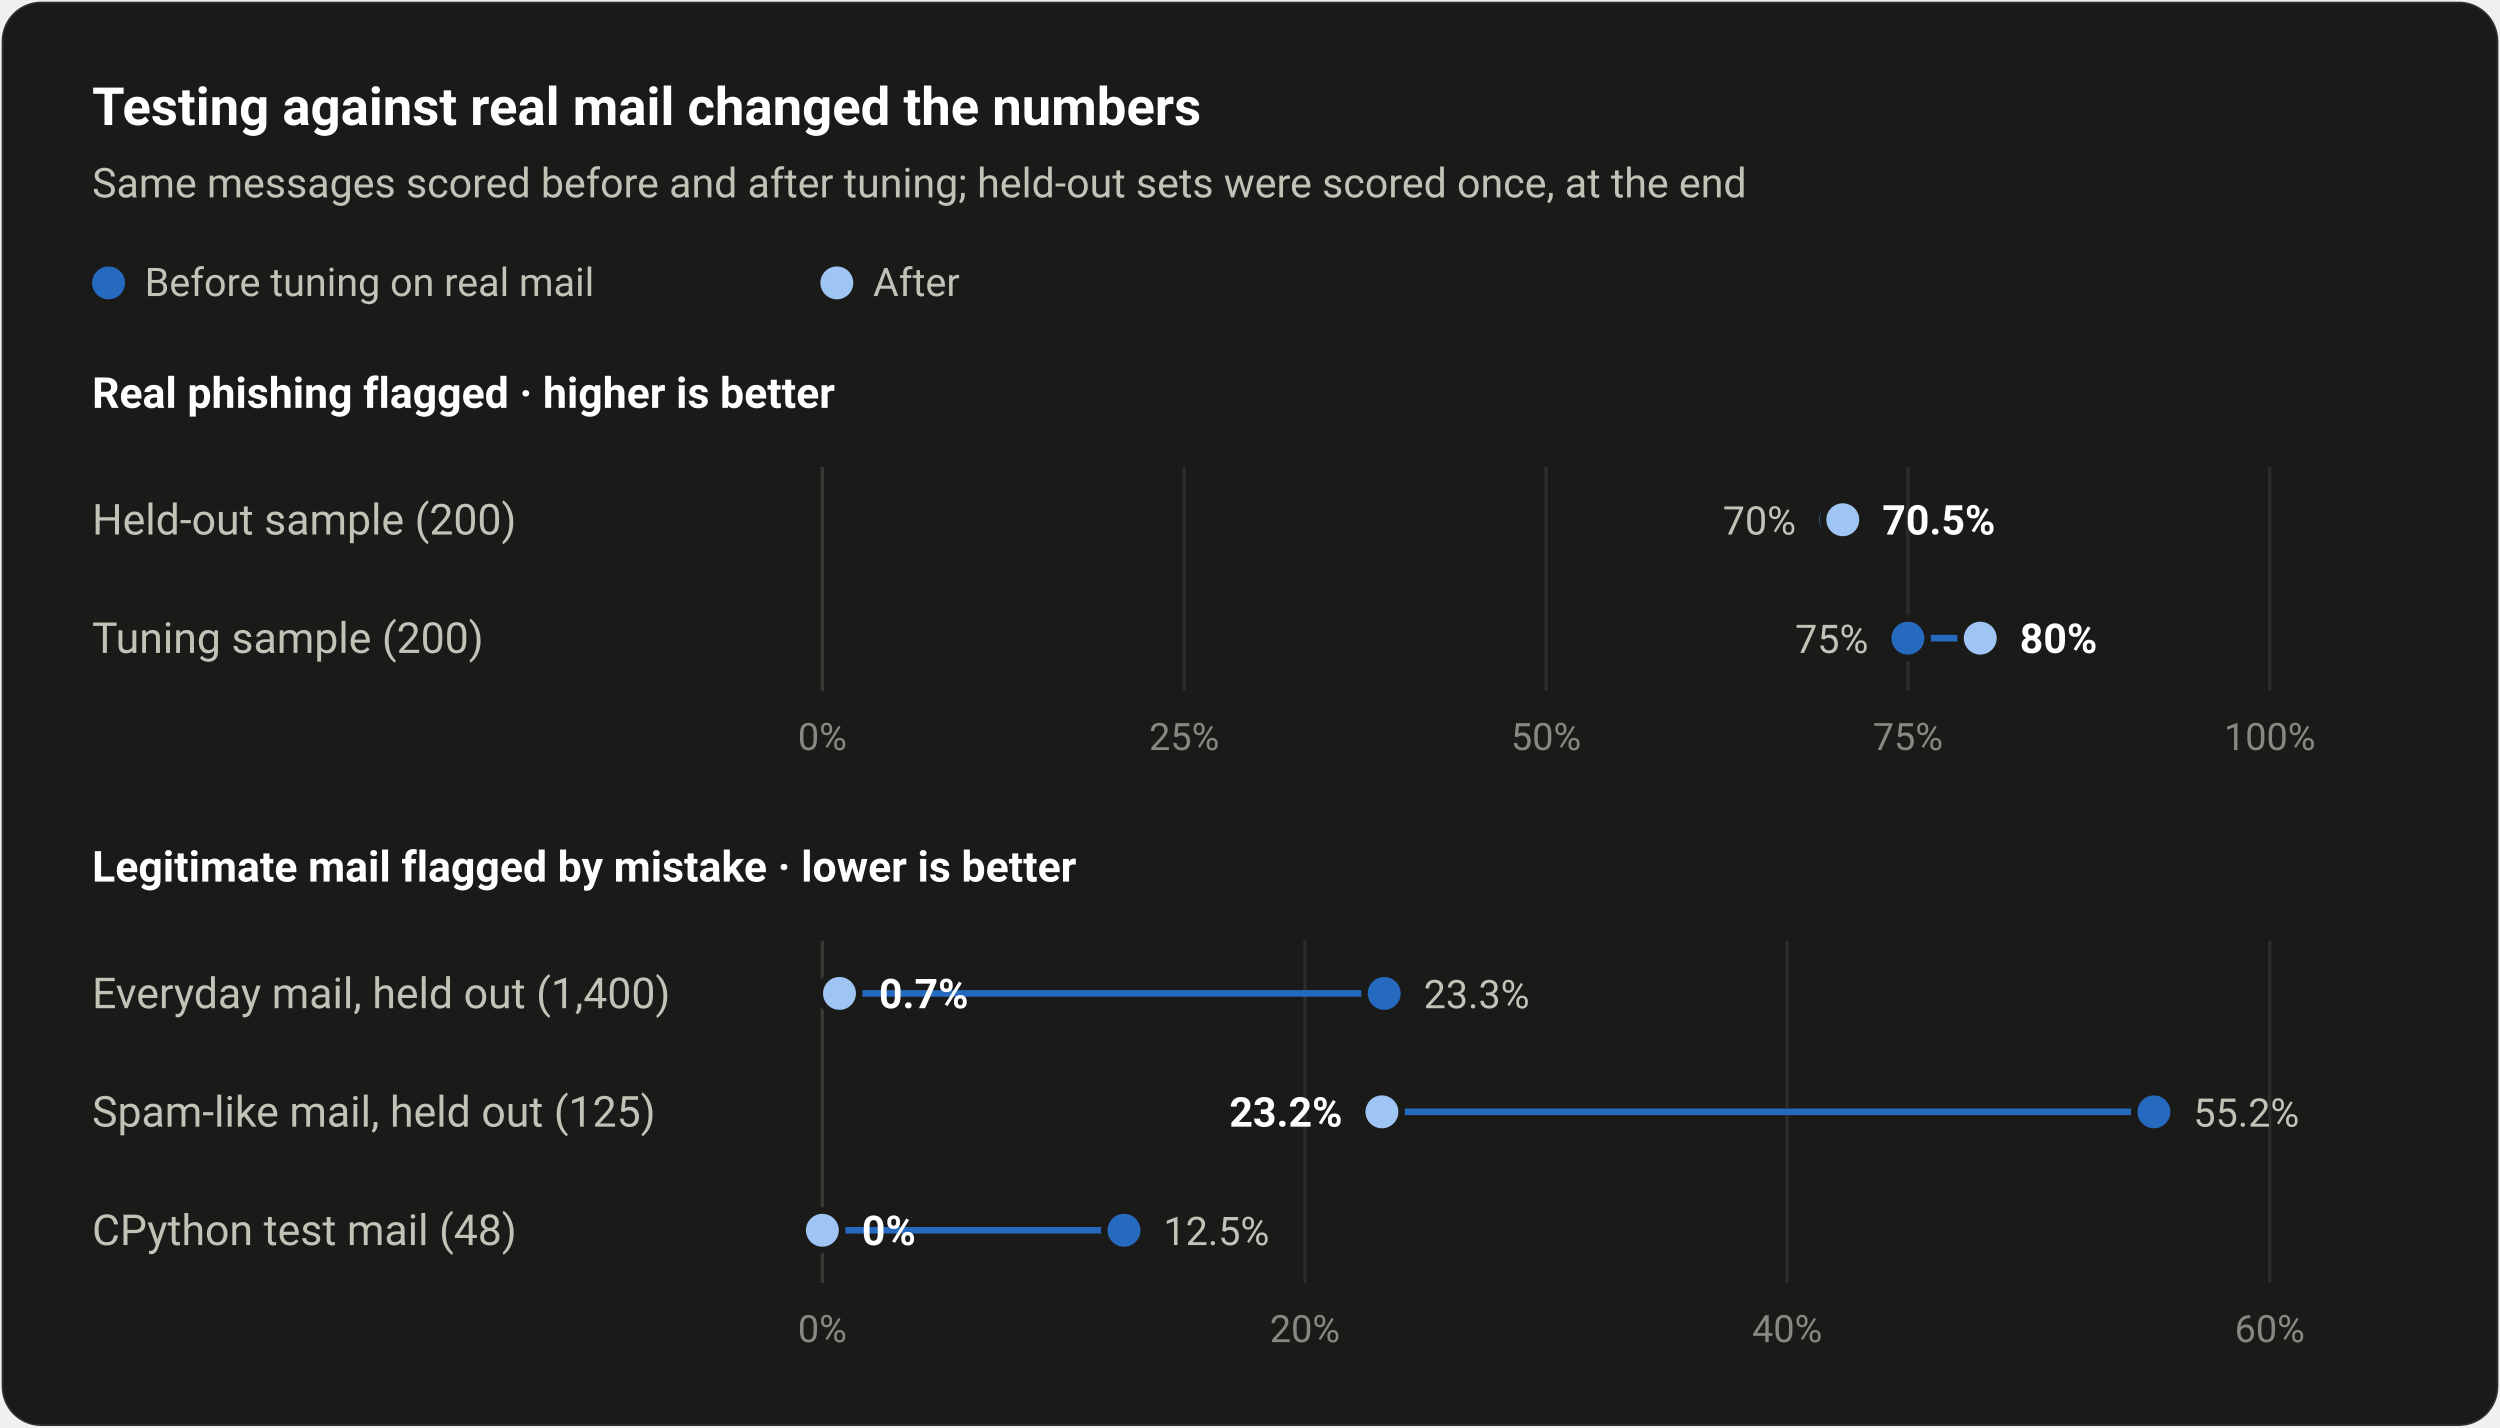
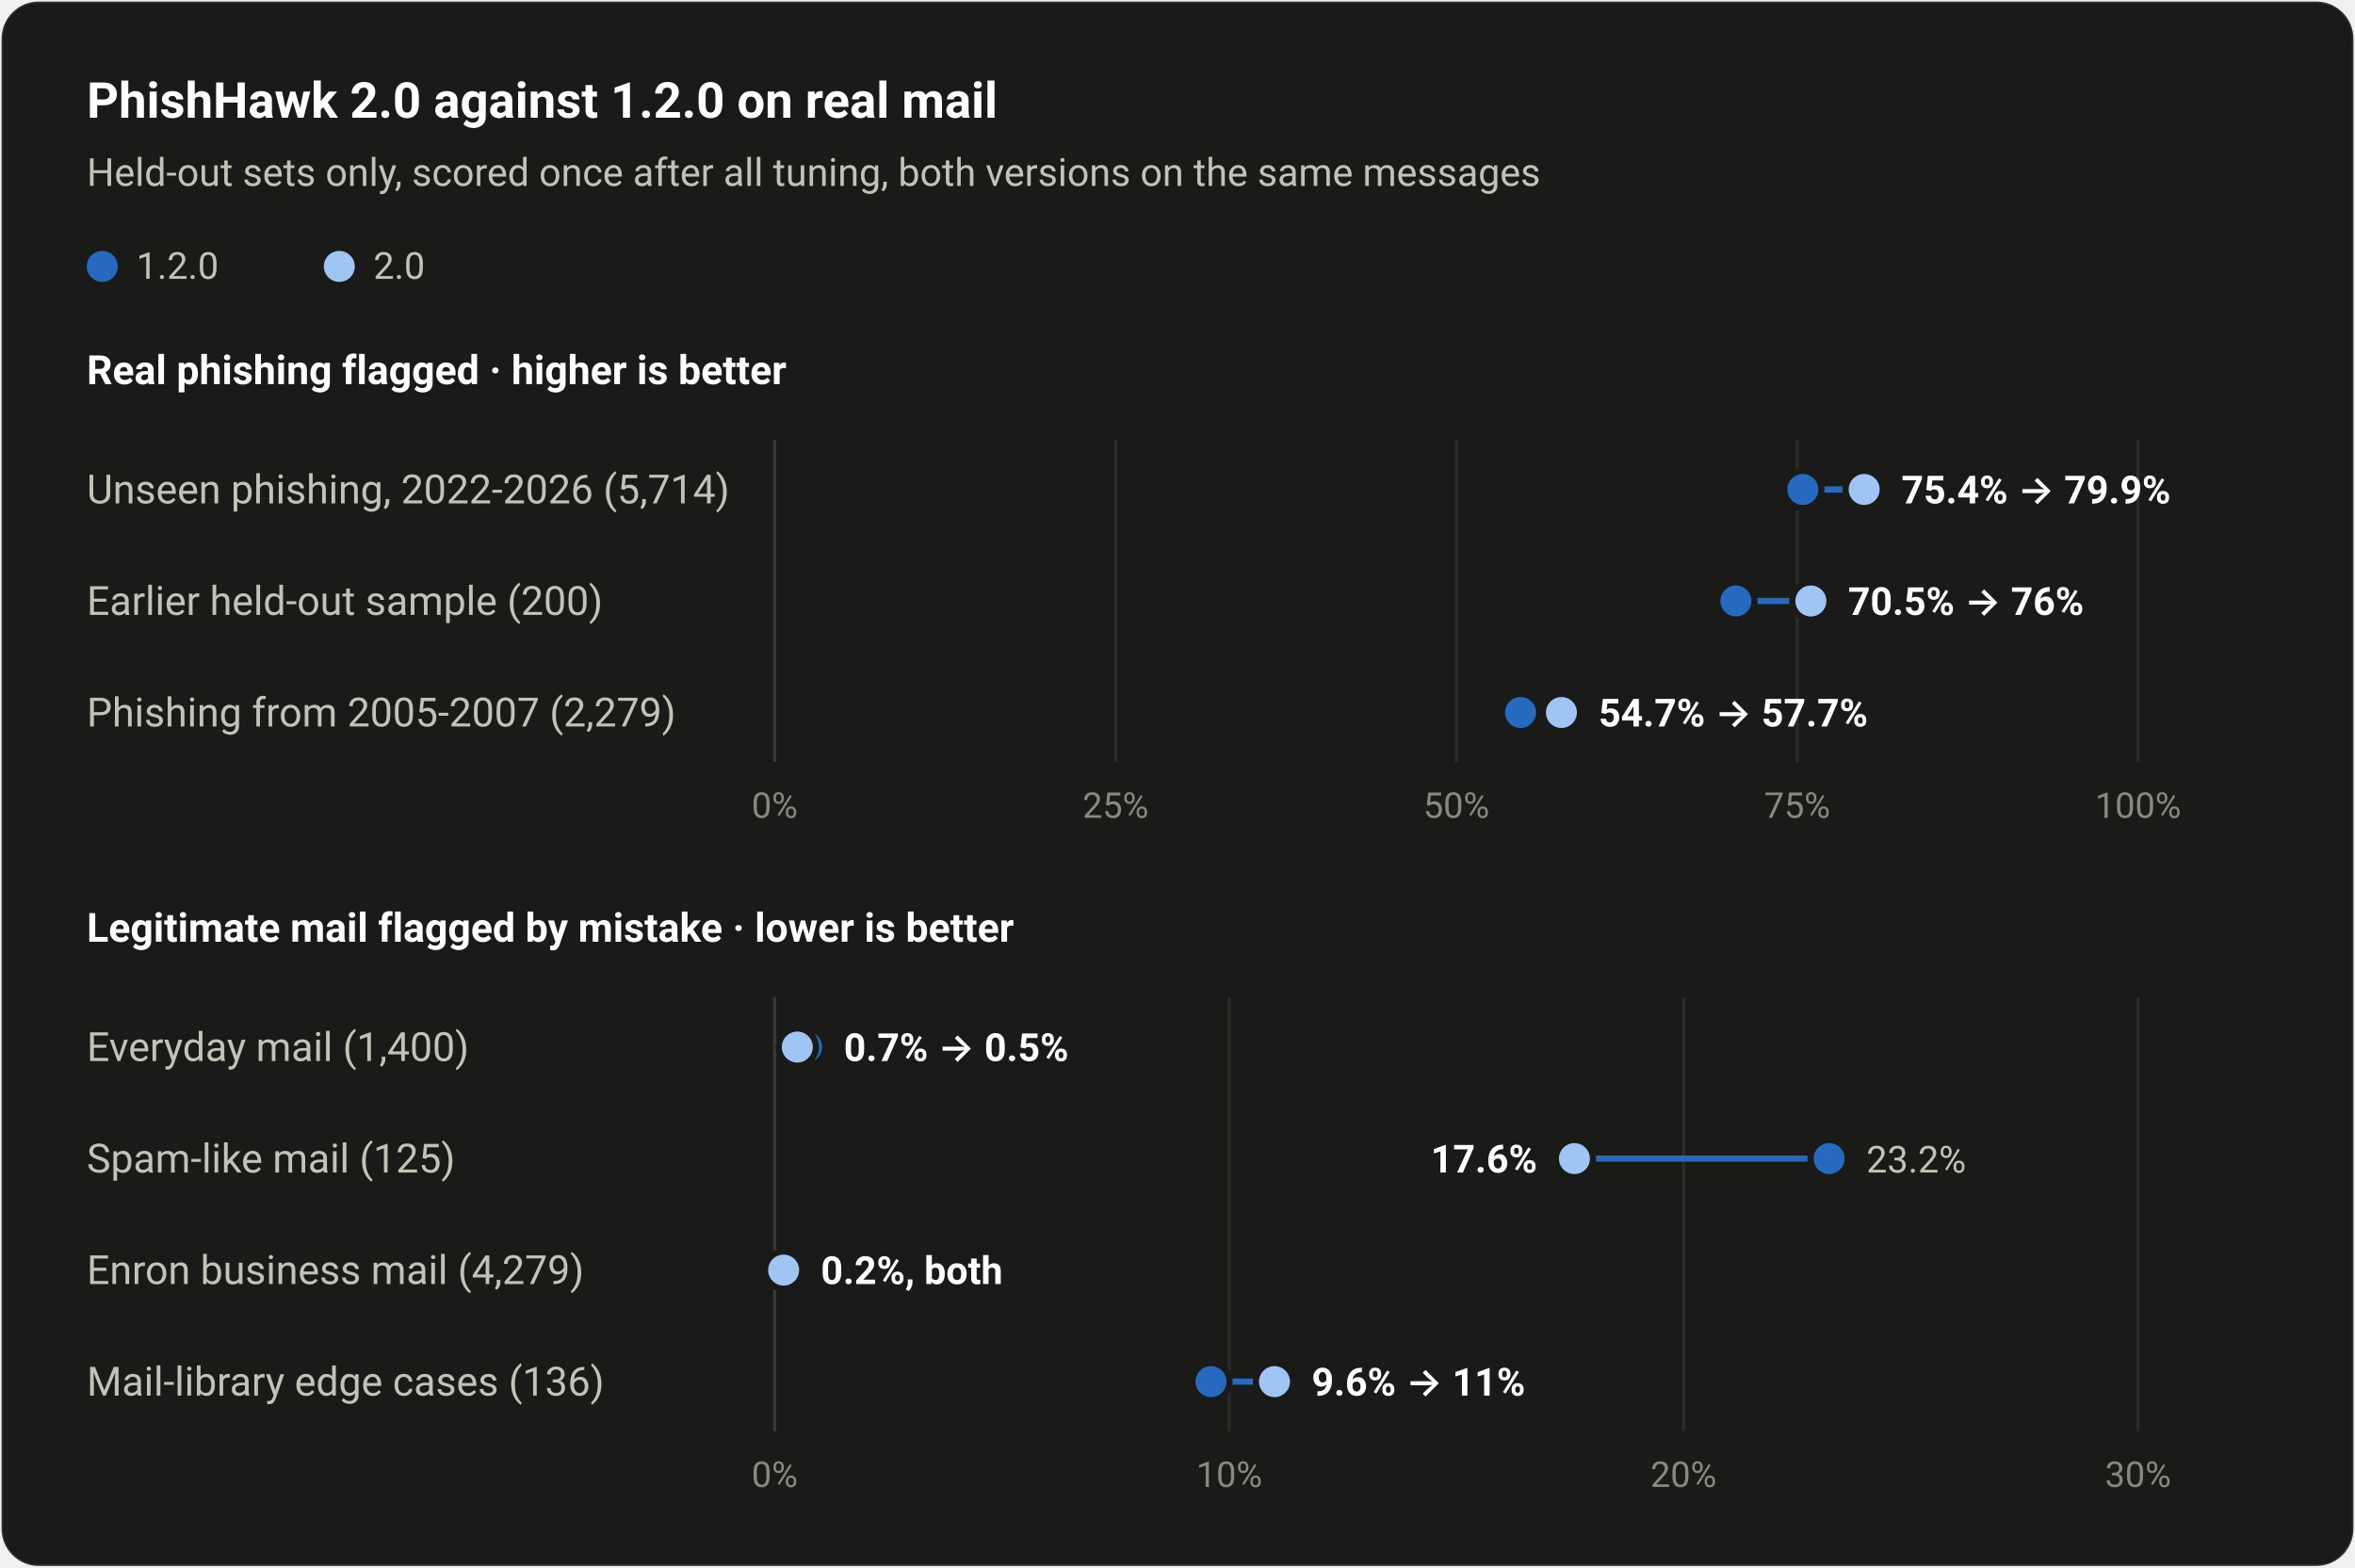
- <svg xmlns="http://www.w3.org/2000/svg" width="760" height="434" viewBox="0 0 760 434" font-family="system-ui,-apple-system,'Segoe UI',Roboto,sans-serif" role="img" aria-label="Testing against real mail changed the numbers">
-   <rect x="0.5" y="0.5" width="759" height="433" rx="12" fill="#1a1a19" stroke="rgba(255,255,255,0.10)" />
-   <text x="28.0" y="38.0" fill="#ffffff" font-size="16" font-weight="600" text-anchor="start">Testing against real mail changed the numbers</text>
-   <text x="28.0" y="60.0" fill="#c3c2b7" font-size="12.5" font-weight="400" text-anchor="start">Same messages scored before and after tuning; held-out sets were scored once, at the end</text>
+ <svg xmlns="http://www.w3.org/2000/svg" width="760" height="506" viewBox="0 0 760 506" font-family="system-ui,-apple-system,'Segoe UI',Roboto,sans-serif" role="img" aria-label="PhishHawk 2.0 against 1.2.0 on real mail">
+   <rect x="0.5" y="0.5" width="759" height="505" rx="12" fill="#1a1a19" stroke="rgba(255,255,255,0.10)" />
+   <text x="28.0" y="38.0" fill="#ffffff" font-size="16" font-weight="600" text-anchor="start">PhishHawk 2.0 against 1.2.0 on real mail</text>
+   <text x="28.0" y="60.0" fill="#c3c2b7" font-size="12.5" font-weight="400" text-anchor="start">Held-out sets only, scored once after all tuning, both versions on the same messages</text>
  <circle cx="33.0" cy="86.0" r="5" fill="#256abf" />
-   <text x="44.0" y="90.0" fill="#c3c2b7" font-size="12" font-weight="400" text-anchor="start">Before tuning on real mail</text>
-   <circle cx="254.4" cy="86.0" r="5" fill="#9ec5f4" />
-   <text x="265.4" y="90.0" fill="#c3c2b7" font-size="12" font-weight="400" text-anchor="start">After</text>
+   <text x="44.0" y="90.0" fill="#c3c2b7" font-size="12" font-weight="400" text-anchor="start">1.2.0</text>
+   <circle cx="109.5" cy="86.0" r="5" fill="#9ec5f4" />
+   <text x="120.5" y="90.0" fill="#c3c2b7" font-size="12" font-weight="400" text-anchor="start">2.0</text>
  <text x="28.0" y="124.0" fill="#ffffff" font-size="13" font-weight="600" text-anchor="start">Real phishing flagged · higher is better</text>
-   <line x1="250.0" y1="142.0" x2="250.0" y2="210.0" stroke="#383835" stroke-width="1" />
-   <text x="250.0" y="228.0" fill="#898781" font-size="11.5" font-weight="400" text-anchor="middle">0%</text>
-   <line x1="360.0" y1="142.0" x2="360.0" y2="210.0" stroke="#2c2c2a" stroke-width="1" />
-   <text x="360.0" y="228.0" fill="#898781" font-size="11.5" font-weight="400" text-anchor="middle">25%</text>
-   <line x1="470.0" y1="142.0" x2="470.0" y2="210.0" stroke="#2c2c2a" stroke-width="1" />
-   <text x="470.0" y="228.0" fill="#898781" font-size="11.5" font-weight="400" text-anchor="middle">50%</text>
-   <line x1="580.0" y1="142.0" x2="580.0" y2="210.0" stroke="#2c2c2a" stroke-width="1" />
-   <text x="580.0" y="228.0" fill="#898781" font-size="11.5" font-weight="400" text-anchor="middle">75%</text>
-   <line x1="690.0" y1="142.0" x2="690.0" y2="210.0" stroke="#2c2c2a" stroke-width="1" />
-   <text x="690.0" y="228.0" fill="#898781" font-size="11.5" font-weight="400" text-anchor="middle">100%</text>
-   <text x="28.0" y="162.5" fill="#c3c2b7" font-size="13" font-weight="400" text-anchor="start">Held-out sample (200)</text>
-   <line x1="558.0" y1="158.0" x2="560.2" y2="158.0" stroke="#256abf" stroke-width="2" stroke-linecap="round" />
-   <circle cx="558.0" cy="158.0" r="6" fill="#256abf" stroke="#1a1a19" stroke-width="2" />
-   <circle cx="560.2" cy="158.0" r="6" fill="#9ec5f4" stroke="#1a1a19" stroke-width="2" />
-   <text x="546.0" y="162.5" fill="#c3c2b7" font-size="12" font-weight="400" text-anchor="end">70%</text>
-   <text x="572.2" y="162.5" fill="#ffffff" font-size="12.5" font-weight="600" text-anchor="start">70.5%</text>
-   <text x="28.0" y="198.5" fill="#c3c2b7" font-size="13" font-weight="400" text-anchor="start">Tuning sample (200)</text>
-   <line x1="580.0" y1="194.0" x2="602.0" y2="194.0" stroke="#256abf" stroke-width="2" stroke-linecap="round" />
-   <circle cx="580.0" cy="194.0" r="6" fill="#256abf" stroke="#1a1a19" stroke-width="2" />
-   <circle cx="602.0" cy="194.0" r="6" fill="#9ec5f4" stroke="#1a1a19" stroke-width="2" />
-   <text x="568.0" y="198.5" fill="#c3c2b7" font-size="12" font-weight="400" text-anchor="end">75%</text>
-   <text x="614.0" y="198.5" fill="#ffffff" font-size="12.5" font-weight="600" text-anchor="start">80%</text>
-   <text x="28.0" y="268.0" fill="#ffffff" font-size="13" font-weight="600" text-anchor="start">Legitimate mail flagged by mistake · lower is better</text>
-   <line x1="250.0" y1="286.0" x2="250.0" y2="390.0" stroke="#383835" stroke-width="1" />
-   <text x="250.0" y="408.0" fill="#898781" font-size="11.5" font-weight="400" text-anchor="middle">0%</text>
-   <line x1="396.7" y1="286.0" x2="396.7" y2="390.0" stroke="#2c2c2a" stroke-width="1" />
-   <text x="396.7" y="408.0" fill="#898781" font-size="11.5" font-weight="400" text-anchor="middle">20%</text>
-   <line x1="543.3" y1="286.0" x2="543.3" y2="390.0" stroke="#2c2c2a" stroke-width="1" />
-   <text x="543.3" y="408.0" fill="#898781" font-size="11.5" font-weight="400" text-anchor="middle">40%</text>
-   <line x1="690.0" y1="286.0" x2="690.0" y2="390.0" stroke="#2c2c2a" stroke-width="1" />
-   <text x="690.0" y="408.0" fill="#898781" font-size="11.5" font-weight="400" text-anchor="middle">60%</text>
-   <text x="28.0" y="306.5" fill="#c3c2b7" font-size="13" font-weight="400" text-anchor="start">Everyday mail, held out (1,400)</text>
-   <line x1="420.8" y1="302.0" x2="255.2" y2="302.0" stroke="#256abf" stroke-width="2" stroke-linecap="round" />
-   <circle cx="420.8" cy="302.0" r="6" fill="#256abf" stroke="#1a1a19" stroke-width="2" />
-   <circle cx="255.2" cy="302.0" r="6" fill="#9ec5f4" stroke="#1a1a19" stroke-width="2" />
-   <text x="432.8" y="306.5" fill="#c3c2b7" font-size="12" font-weight="400" text-anchor="start">23.3%</text>
-   <text x="267.2" y="306.5" fill="#ffffff" font-size="12.5" font-weight="600" text-anchor="start">0.7%</text>
-   <text x="28.0" y="342.5" fill="#c3c2b7" font-size="13" font-weight="400" text-anchor="start">Spam-like mail, held out (125)</text>
-   <line x1="654.8" y1="338.0" x2="420.1" y2="338.0" stroke="#256abf" stroke-width="2" stroke-linecap="round" />
-   <circle cx="654.8" cy="338.0" r="6" fill="#256abf" stroke="#1a1a19" stroke-width="2" />
-   <circle cx="420.1" cy="338.0" r="6" fill="#9ec5f4" stroke="#1a1a19" stroke-width="2" />
-   <text x="666.8" y="342.5" fill="#c3c2b7" font-size="12" font-weight="400" text-anchor="start">55.2%</text>
-   <text x="408.1" y="342.5" fill="#ffffff" font-size="12.5" font-weight="600" text-anchor="end">23.2%</text>
-   <text x="28.0" y="378.5" fill="#c3c2b7" font-size="13" font-weight="400" text-anchor="start">CPython test mail (48)</text>
-   <line x1="341.7" y1="374.0" x2="250.0" y2="374.0" stroke="#256abf" stroke-width="2" stroke-linecap="round" />
-   <circle cx="341.7" cy="374.0" r="6" fill="#256abf" stroke="#1a1a19" stroke-width="2" />
-   <circle cx="250.0" cy="374.0" r="6" fill="#9ec5f4" stroke="#1a1a19" stroke-width="2" />
-   <text x="353.7" y="378.5" fill="#c3c2b7" font-size="12" font-weight="400" text-anchor="start">12.5%</text>
-   <text x="262.0" y="378.5" fill="#ffffff" font-size="12.5" font-weight="600" text-anchor="start">0%</text>
+   <line x1="250.0" y1="142.0" x2="250.0" y2="246.0" stroke="#383835" stroke-width="1" />
+   <text x="250.0" y="264.0" fill="#898781" font-size="11.5" font-weight="400" text-anchor="middle">0%</text>
+   <line x1="360.0" y1="142.0" x2="360.0" y2="246.0" stroke="#2c2c2a" stroke-width="1" />
+   <text x="360.0" y="264.0" fill="#898781" font-size="11.5" font-weight="400" text-anchor="middle">25%</text>
+   <line x1="470.0" y1="142.0" x2="470.0" y2="246.0" stroke="#2c2c2a" stroke-width="1" />
+   <text x="470.0" y="264.0" fill="#898781" font-size="11.5" font-weight="400" text-anchor="middle">50%</text>
+   <line x1="580.0" y1="142.0" x2="580.0" y2="246.0" stroke="#2c2c2a" stroke-width="1" />
+   <text x="580.0" y="264.0" fill="#898781" font-size="11.5" font-weight="400" text-anchor="middle">75%</text>
+   <line x1="690.0" y1="142.0" x2="690.0" y2="246.0" stroke="#2c2c2a" stroke-width="1" />
+   <text x="690.0" y="264.0" fill="#898781" font-size="11.5" font-weight="400" text-anchor="middle">100%</text>
+   <text x="28.0" y="162.5" fill="#c3c2b7" font-size="13" font-weight="400" text-anchor="start">Unseen phishing, 2022-2026 (5,714)</text>
+   <line x1="581.8" y1="158.0" x2="601.6" y2="158.0" stroke="#256abf" stroke-width="2" stroke-linecap="round" />
+   <circle cx="581.8" cy="158.0" r="6" fill="#256abf" stroke="#1a1a19" stroke-width="2" />
+   <circle cx="601.6" cy="158.0" r="6" fill="#9ec5f4" stroke="#1a1a19" stroke-width="2" />
+   <text x="613.6" y="162.5" fill="#ffffff" font-size="12.5" font-weight="600" text-anchor="start">75.4% → 79.9%</text>
+   <text x="28.0" y="198.5" fill="#c3c2b7" font-size="13" font-weight="400" text-anchor="start">Earlier held-out sample (200)</text>
+   <line x1="560.2" y1="194.0" x2="584.4" y2="194.0" stroke="#256abf" stroke-width="2" stroke-linecap="round" />
+   <circle cx="560.2" cy="194.0" r="6" fill="#256abf" stroke="#1a1a19" stroke-width="2" />
+   <circle cx="584.4" cy="194.0" r="6" fill="#9ec5f4" stroke="#1a1a19" stroke-width="2" />
+   <text x="596.4" y="198.5" fill="#ffffff" font-size="12.5" font-weight="600" text-anchor="start">70.5% → 76%</text>
+   <text x="28.0" y="234.5" fill="#c3c2b7" font-size="13" font-weight="400" text-anchor="start">Phishing from 2005-2007 (2,279)</text>
+   <line x1="490.7" y1="230.0" x2="503.9" y2="230.0" stroke="#256abf" stroke-width="2" stroke-linecap="round" />
+   <circle cx="490.7" cy="230.0" r="6" fill="#256abf" stroke="#1a1a19" stroke-width="2" />
+   <circle cx="503.9" cy="230.0" r="6" fill="#9ec5f4" stroke="#1a1a19" stroke-width="2" />
+   <text x="515.9" y="234.5" fill="#ffffff" font-size="12.5" font-weight="600" text-anchor="start">54.7% → 57.7%</text>
+   <text x="28.0" y="304.0" fill="#ffffff" font-size="13" font-weight="600" text-anchor="start">Legitimate mail flagged by mistake · lower is better</text>
+   <line x1="250.0" y1="322.0" x2="250.0" y2="462.0" stroke="#383835" stroke-width="1" />
+   <text x="250.0" y="480.0" fill="#898781" font-size="11.5" font-weight="400" text-anchor="middle">0%</text>
+   <line x1="396.7" y1="322.0" x2="396.7" y2="462.0" stroke="#2c2c2a" stroke-width="1" />
+   <text x="396.7" y="480.0" fill="#898781" font-size="11.5" font-weight="400" text-anchor="middle">10%</text>
+   <line x1="543.3" y1="322.0" x2="543.3" y2="462.0" stroke="#2c2c2a" stroke-width="1" />
+   <text x="543.3" y="480.0" fill="#898781" font-size="11.5" font-weight="400" text-anchor="middle">20%</text>
+   <line x1="690.0" y1="322.0" x2="690.0" y2="462.0" stroke="#2c2c2a" stroke-width="1" />
+   <text x="690.0" y="480.0" fill="#898781" font-size="11.5" font-weight="400" text-anchor="middle">30%</text>
+   <text x="28.0" y="342.5" fill="#c3c2b7" font-size="13" font-weight="400" text-anchor="start">Everyday mail (1,400)</text>
+   <line x1="260.3" y1="338.0" x2="257.3" y2="338.0" stroke="#256abf" stroke-width="2" stroke-linecap="round" />
+   <circle cx="260.3" cy="338.0" r="6" fill="#256abf" stroke="#1a1a19" stroke-width="2" />
+   <circle cx="257.3" cy="338.0" r="6" fill="#9ec5f4" stroke="#1a1a19" stroke-width="2" />
+   <text x="272.3" y="342.5" fill="#ffffff" font-size="12.5" font-weight="600" text-anchor="start">0.7% → 0.5%</text>
+   <text x="28.0" y="378.5" fill="#c3c2b7" font-size="13" font-weight="400" text-anchor="start">Spam-like mail (125)</text>
+   <line x1="590.3" y1="374.0" x2="508.1" y2="374.0" stroke="#256abf" stroke-width="2" stroke-linecap="round" />
+   <circle cx="590.3" cy="374.0" r="6" fill="#256abf" stroke="#1a1a19" stroke-width="2" />
+   <circle cx="508.1" cy="374.0" r="6" fill="#9ec5f4" stroke="#1a1a19" stroke-width="2" />
+   <text x="602.3" y="378.5" fill="#c3c2b7" font-size="12" font-weight="400" text-anchor="start">23.2%</text>
+   <text x="496.1" y="378.5" fill="#ffffff" font-size="12.5" font-weight="600" text-anchor="end">17.6%</text>
+   <text x="28.0" y="414.5" fill="#c3c2b7" font-size="13" font-weight="400" text-anchor="start">Enron business mail (4,279)</text>
+   <line x1="252.9" y1="410.0" x2="252.9" y2="410.0" stroke="#256abf" stroke-width="2" stroke-linecap="round" />
+   <circle cx="252.9" cy="410.0" r="6" fill="#256abf" stroke="#1a1a19" stroke-width="2" />
+   <circle cx="252.9" cy="410.0" r="6" fill="#9ec5f4" stroke="#1a1a19" stroke-width="2" />
+   <text x="264.9" y="414.5" fill="#ffffff" font-size="12.5" font-weight="600" text-anchor="start">0.2%, both</text>
+   <text x="28.0" y="450.5" fill="#c3c2b7" font-size="13" font-weight="400" text-anchor="start">Mail-library edge cases (136)</text>
+   <line x1="390.8" y1="446.0" x2="411.3" y2="446.0" stroke="#256abf" stroke-width="2" stroke-linecap="round" />
+   <circle cx="390.8" cy="446.0" r="6" fill="#256abf" stroke="#1a1a19" stroke-width="2" />
+   <circle cx="411.3" cy="446.0" r="6" fill="#9ec5f4" stroke="#1a1a19" stroke-width="2" />
+   <text x="423.3" y="450.5" fill="#ffffff" font-size="12.5" font-weight="600" text-anchor="start">9.6% → 11%</text>
</svg>
